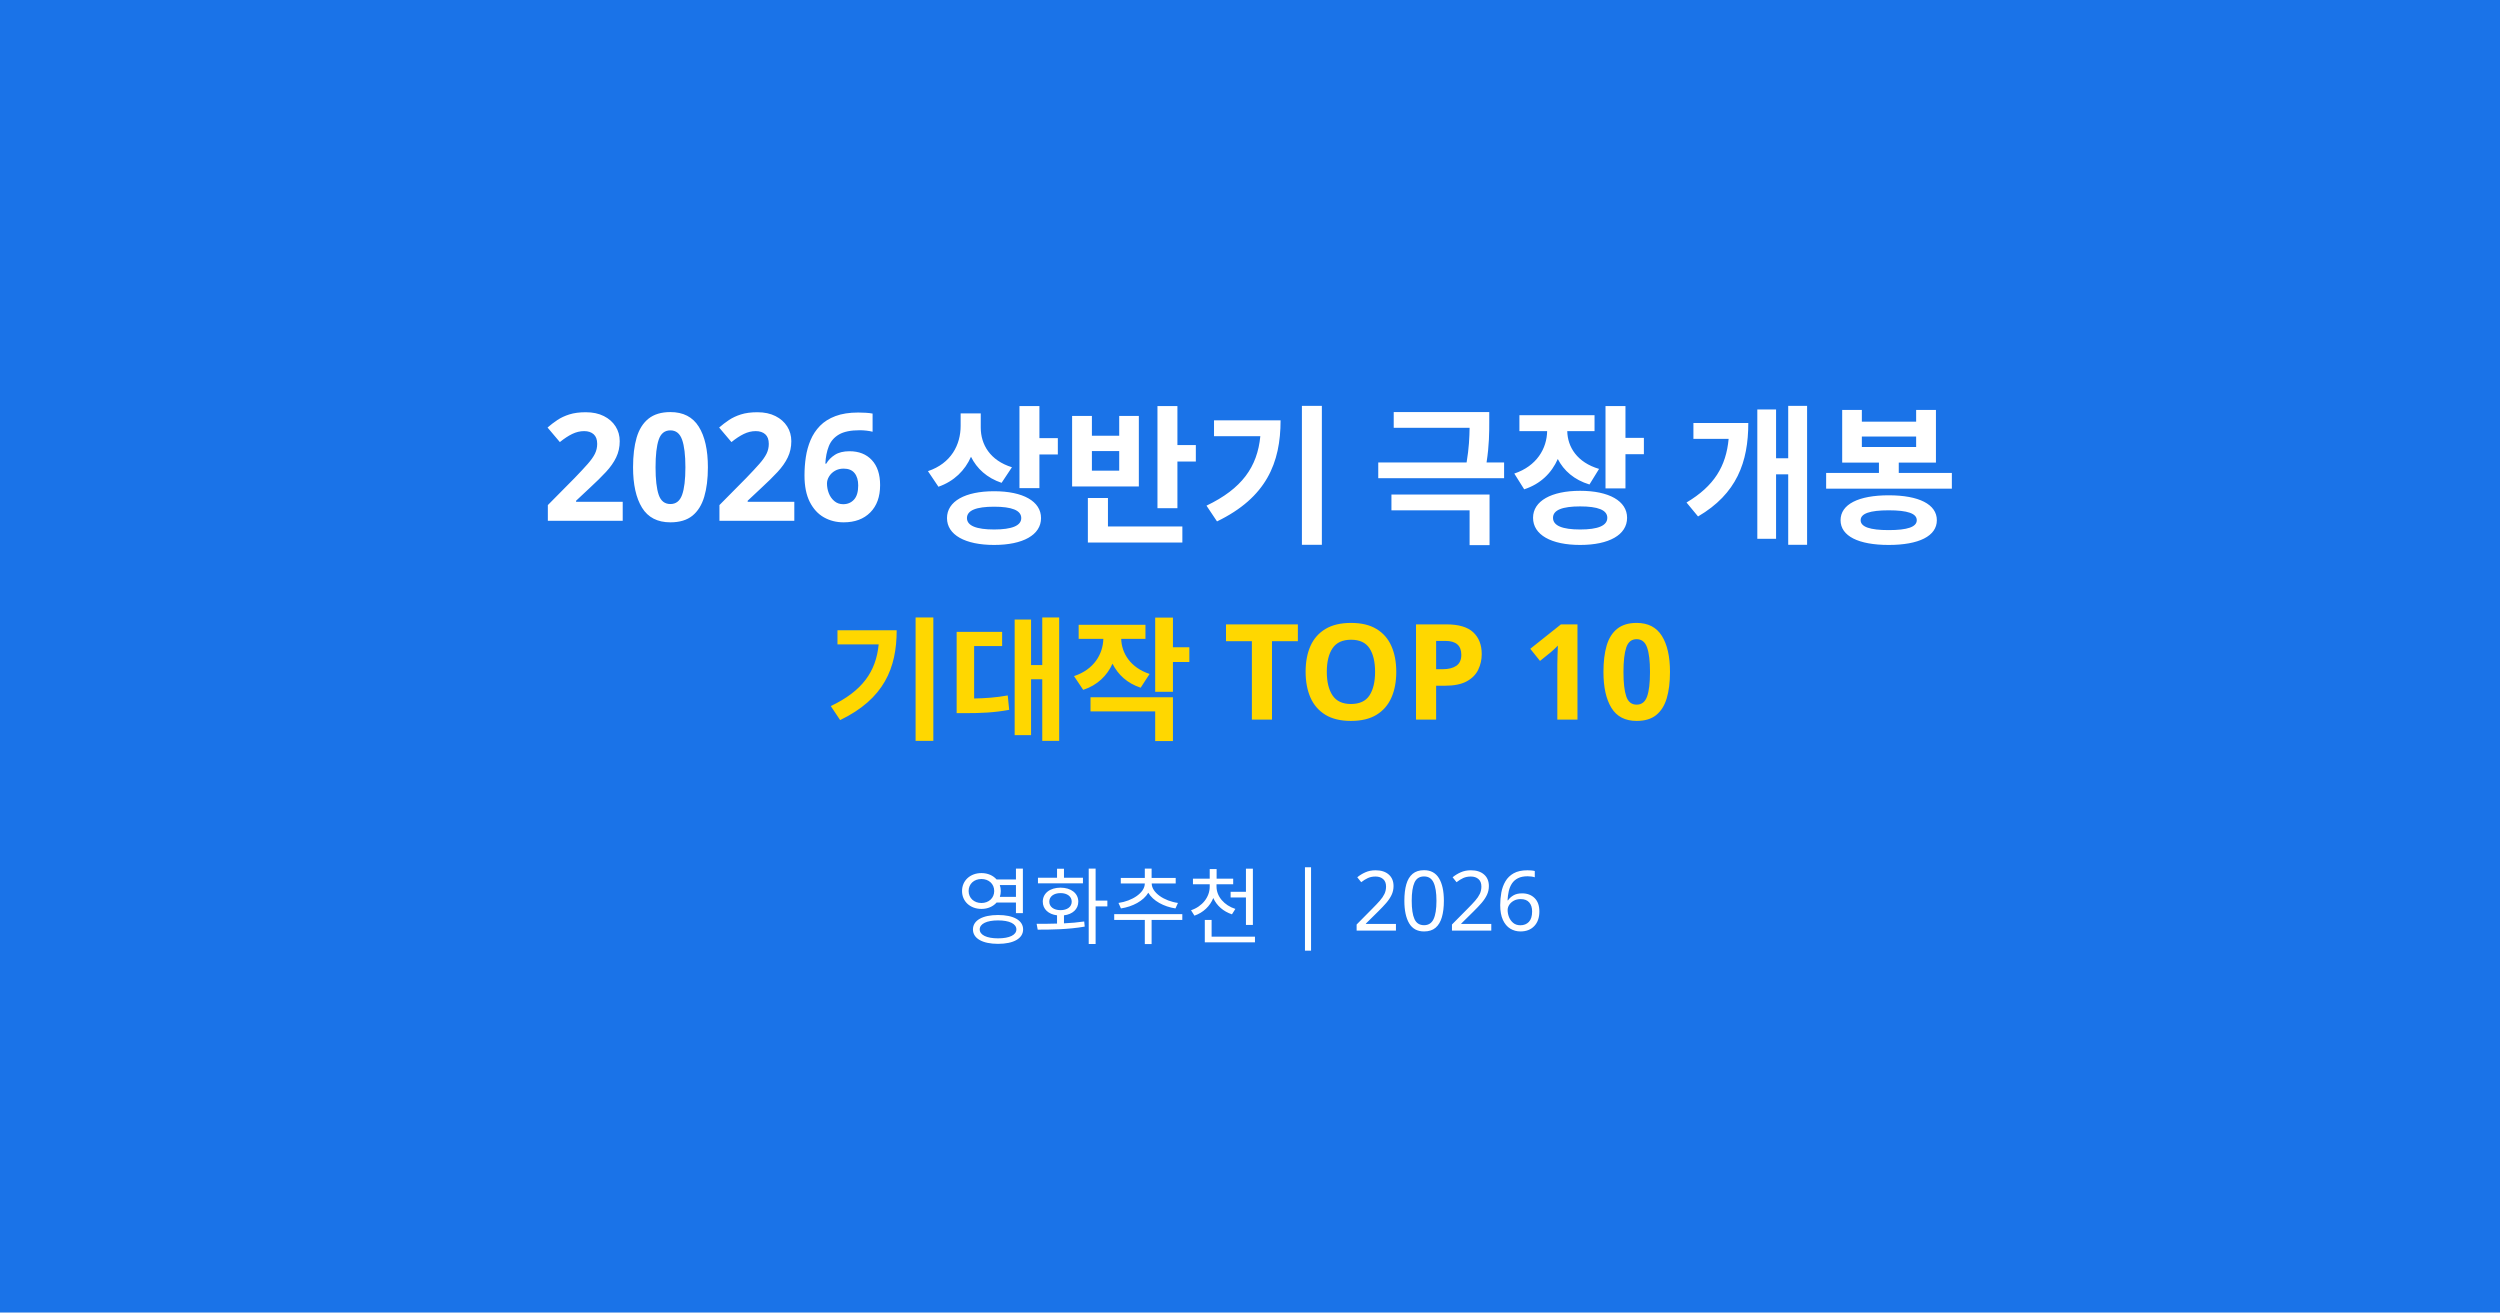
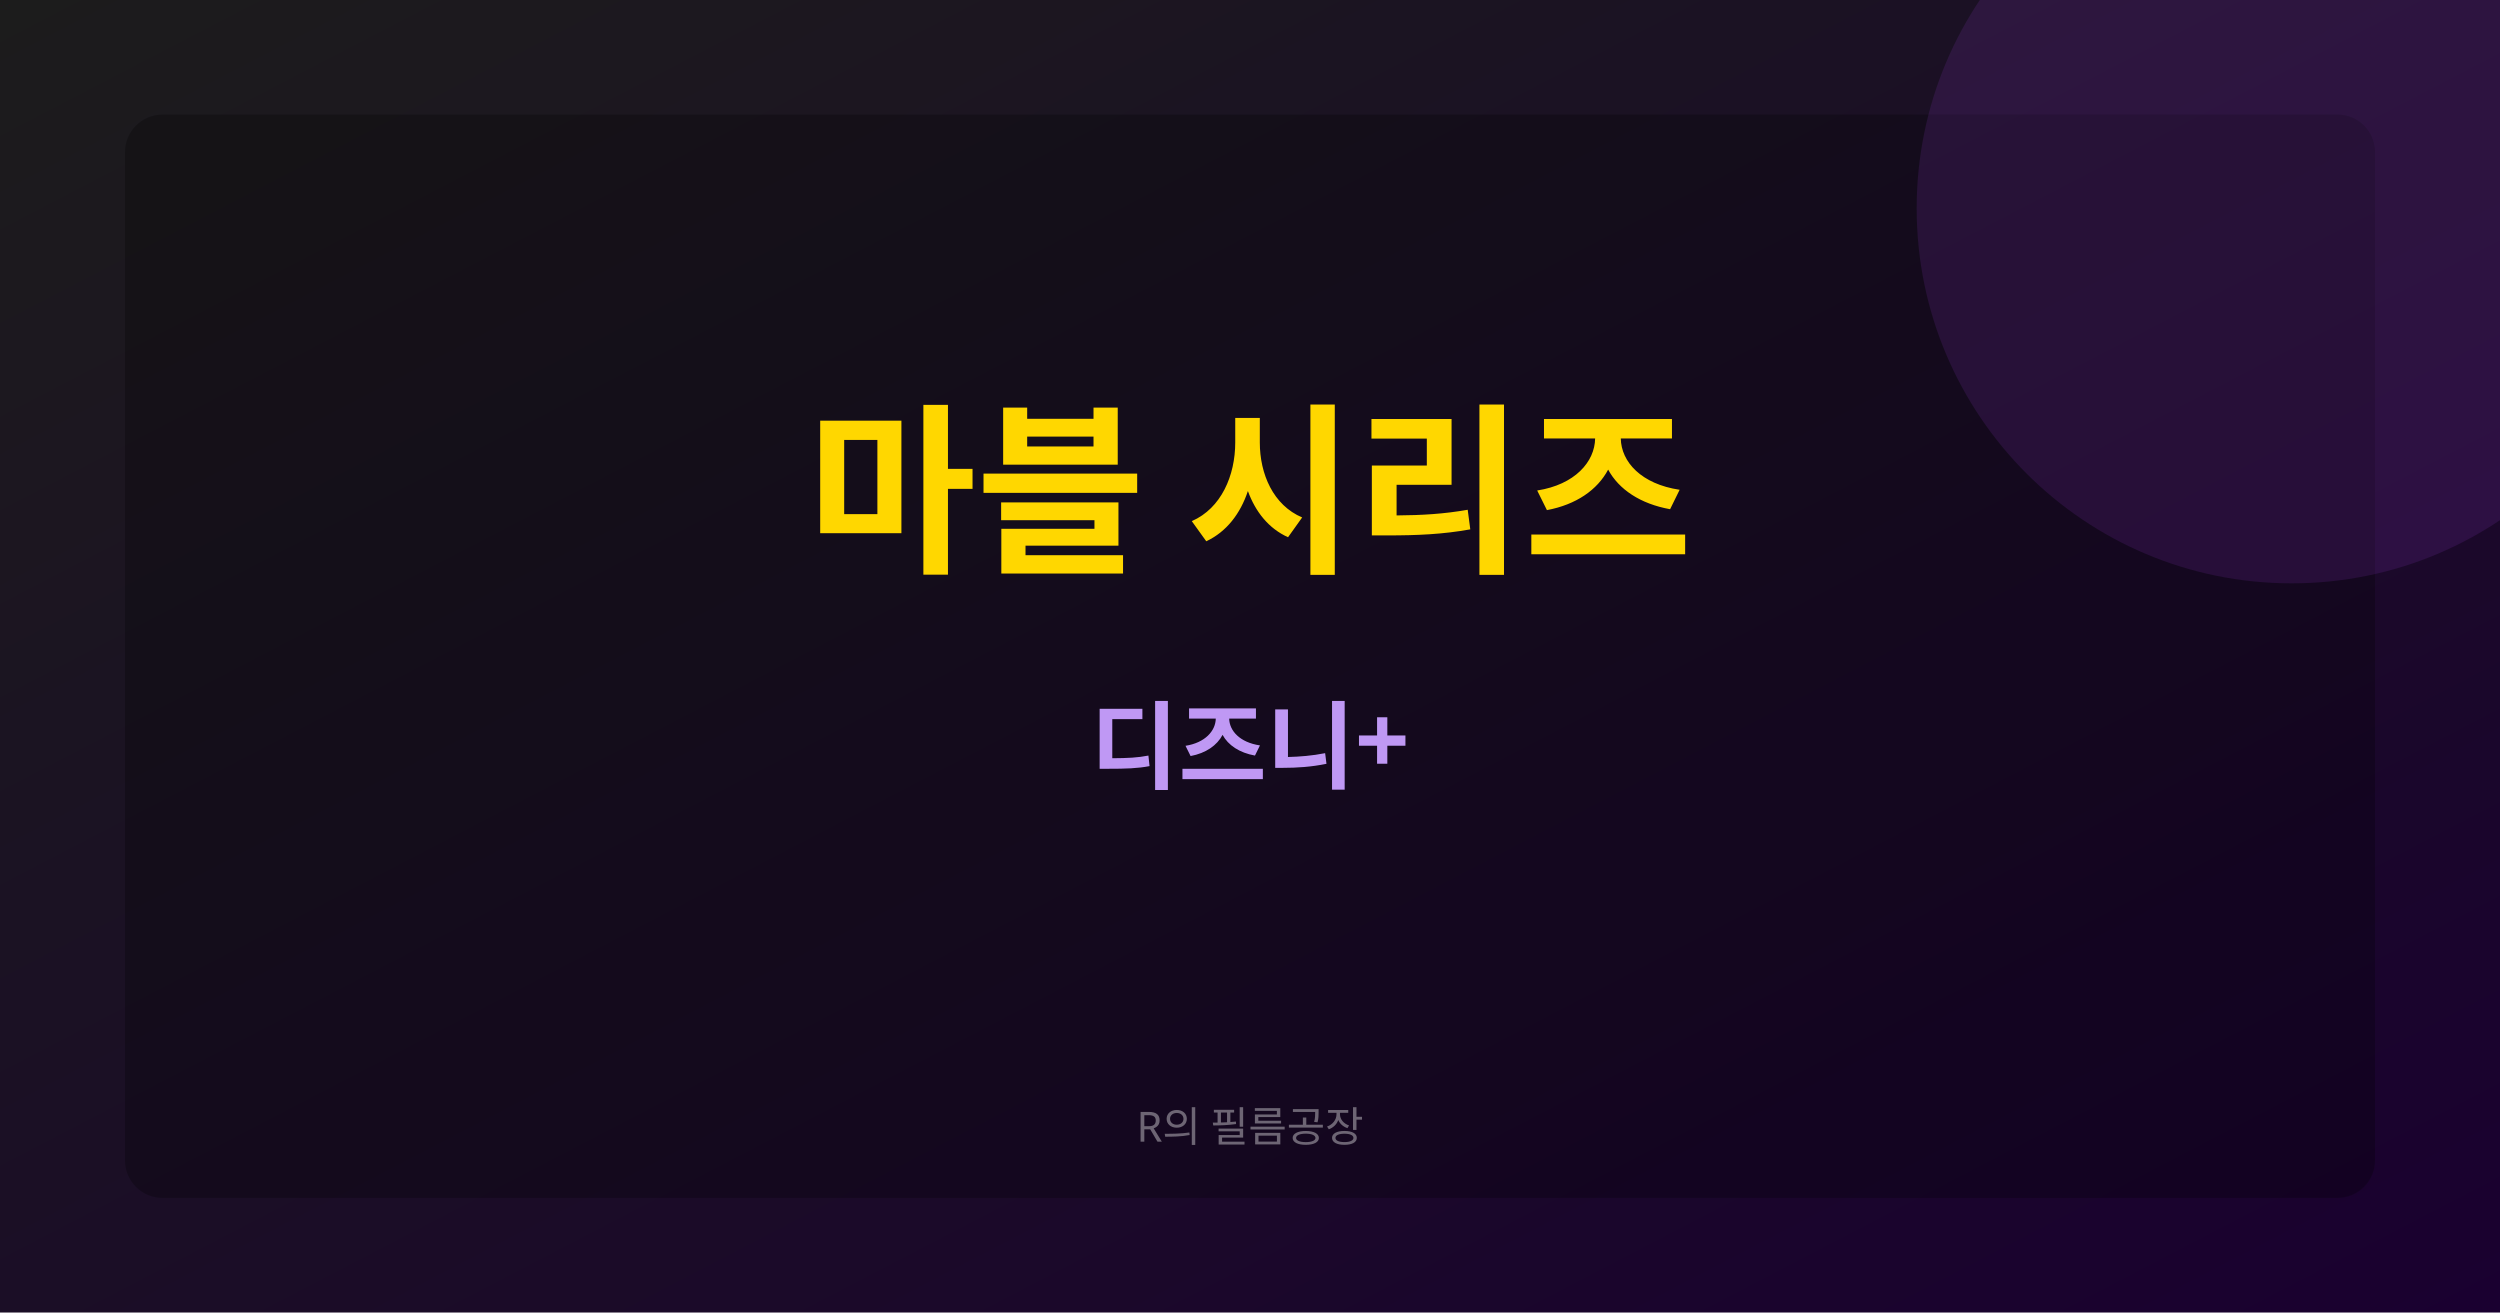
<svg xmlns="http://www.w3.org/2000/svg" width="1200" height="630">
-   <rect width="1200" height="630" fill="#1a73e8" />
-   <text x="600" y="250" text-anchor="middle" fill="white" font-size="72" font-weight="bold" font-family="sans-serif">2026 상반기 극장 개봉</text>
-   <text x="600" y="350" text-anchor="middle" fill="#FFD700" font-size="64" font-weight="bold" font-family="sans-serif">기대작 TOP 10</text>
-   <text x="600" y="450" text-anchor="middle" fill="white" font-size="40" font-family="sans-serif">영화추천 | 2026</text>
+   <defs>
+     <linearGradient id="bg" x1="0%" y1="0%" x2="100%" y2="100%">
+       <stop offset="0%" style="stop-color:#1c1c1c" />
+       <stop offset="100%" style="stop-color:#1a0030" />
+     </linearGradient>
+   </defs>
+   <rect width="1200" height="630" fill="url(#bg)" />
+   <rect x="60" y="55" width="1080" height="520" rx="18" fill="rgba(0,0,0,0.25)" />
+   <circle cx="1100" cy="100" r="180" fill="rgba(179,71,255,0.12)" />
+   <text x="600" y="268" text-anchor="middle" font-size="88" font-weight="900" fill="#ffd700" font-family="Pretendard, sans-serif">마블 시리즈</text>
+   <text x="600" y="375" text-anchor="middle" font-size="46" font-weight="700" fill="rgba(200,160,255,0.95)" font-family="Pretendard, sans-serif">디즈니+</text>
+   <text x="600" y="548" text-anchor="middle" font-size="20" fill="rgba(255,255,255,0.38)" font-family="Pretendard, sans-serif">R의 필름공장</text>
</svg>
